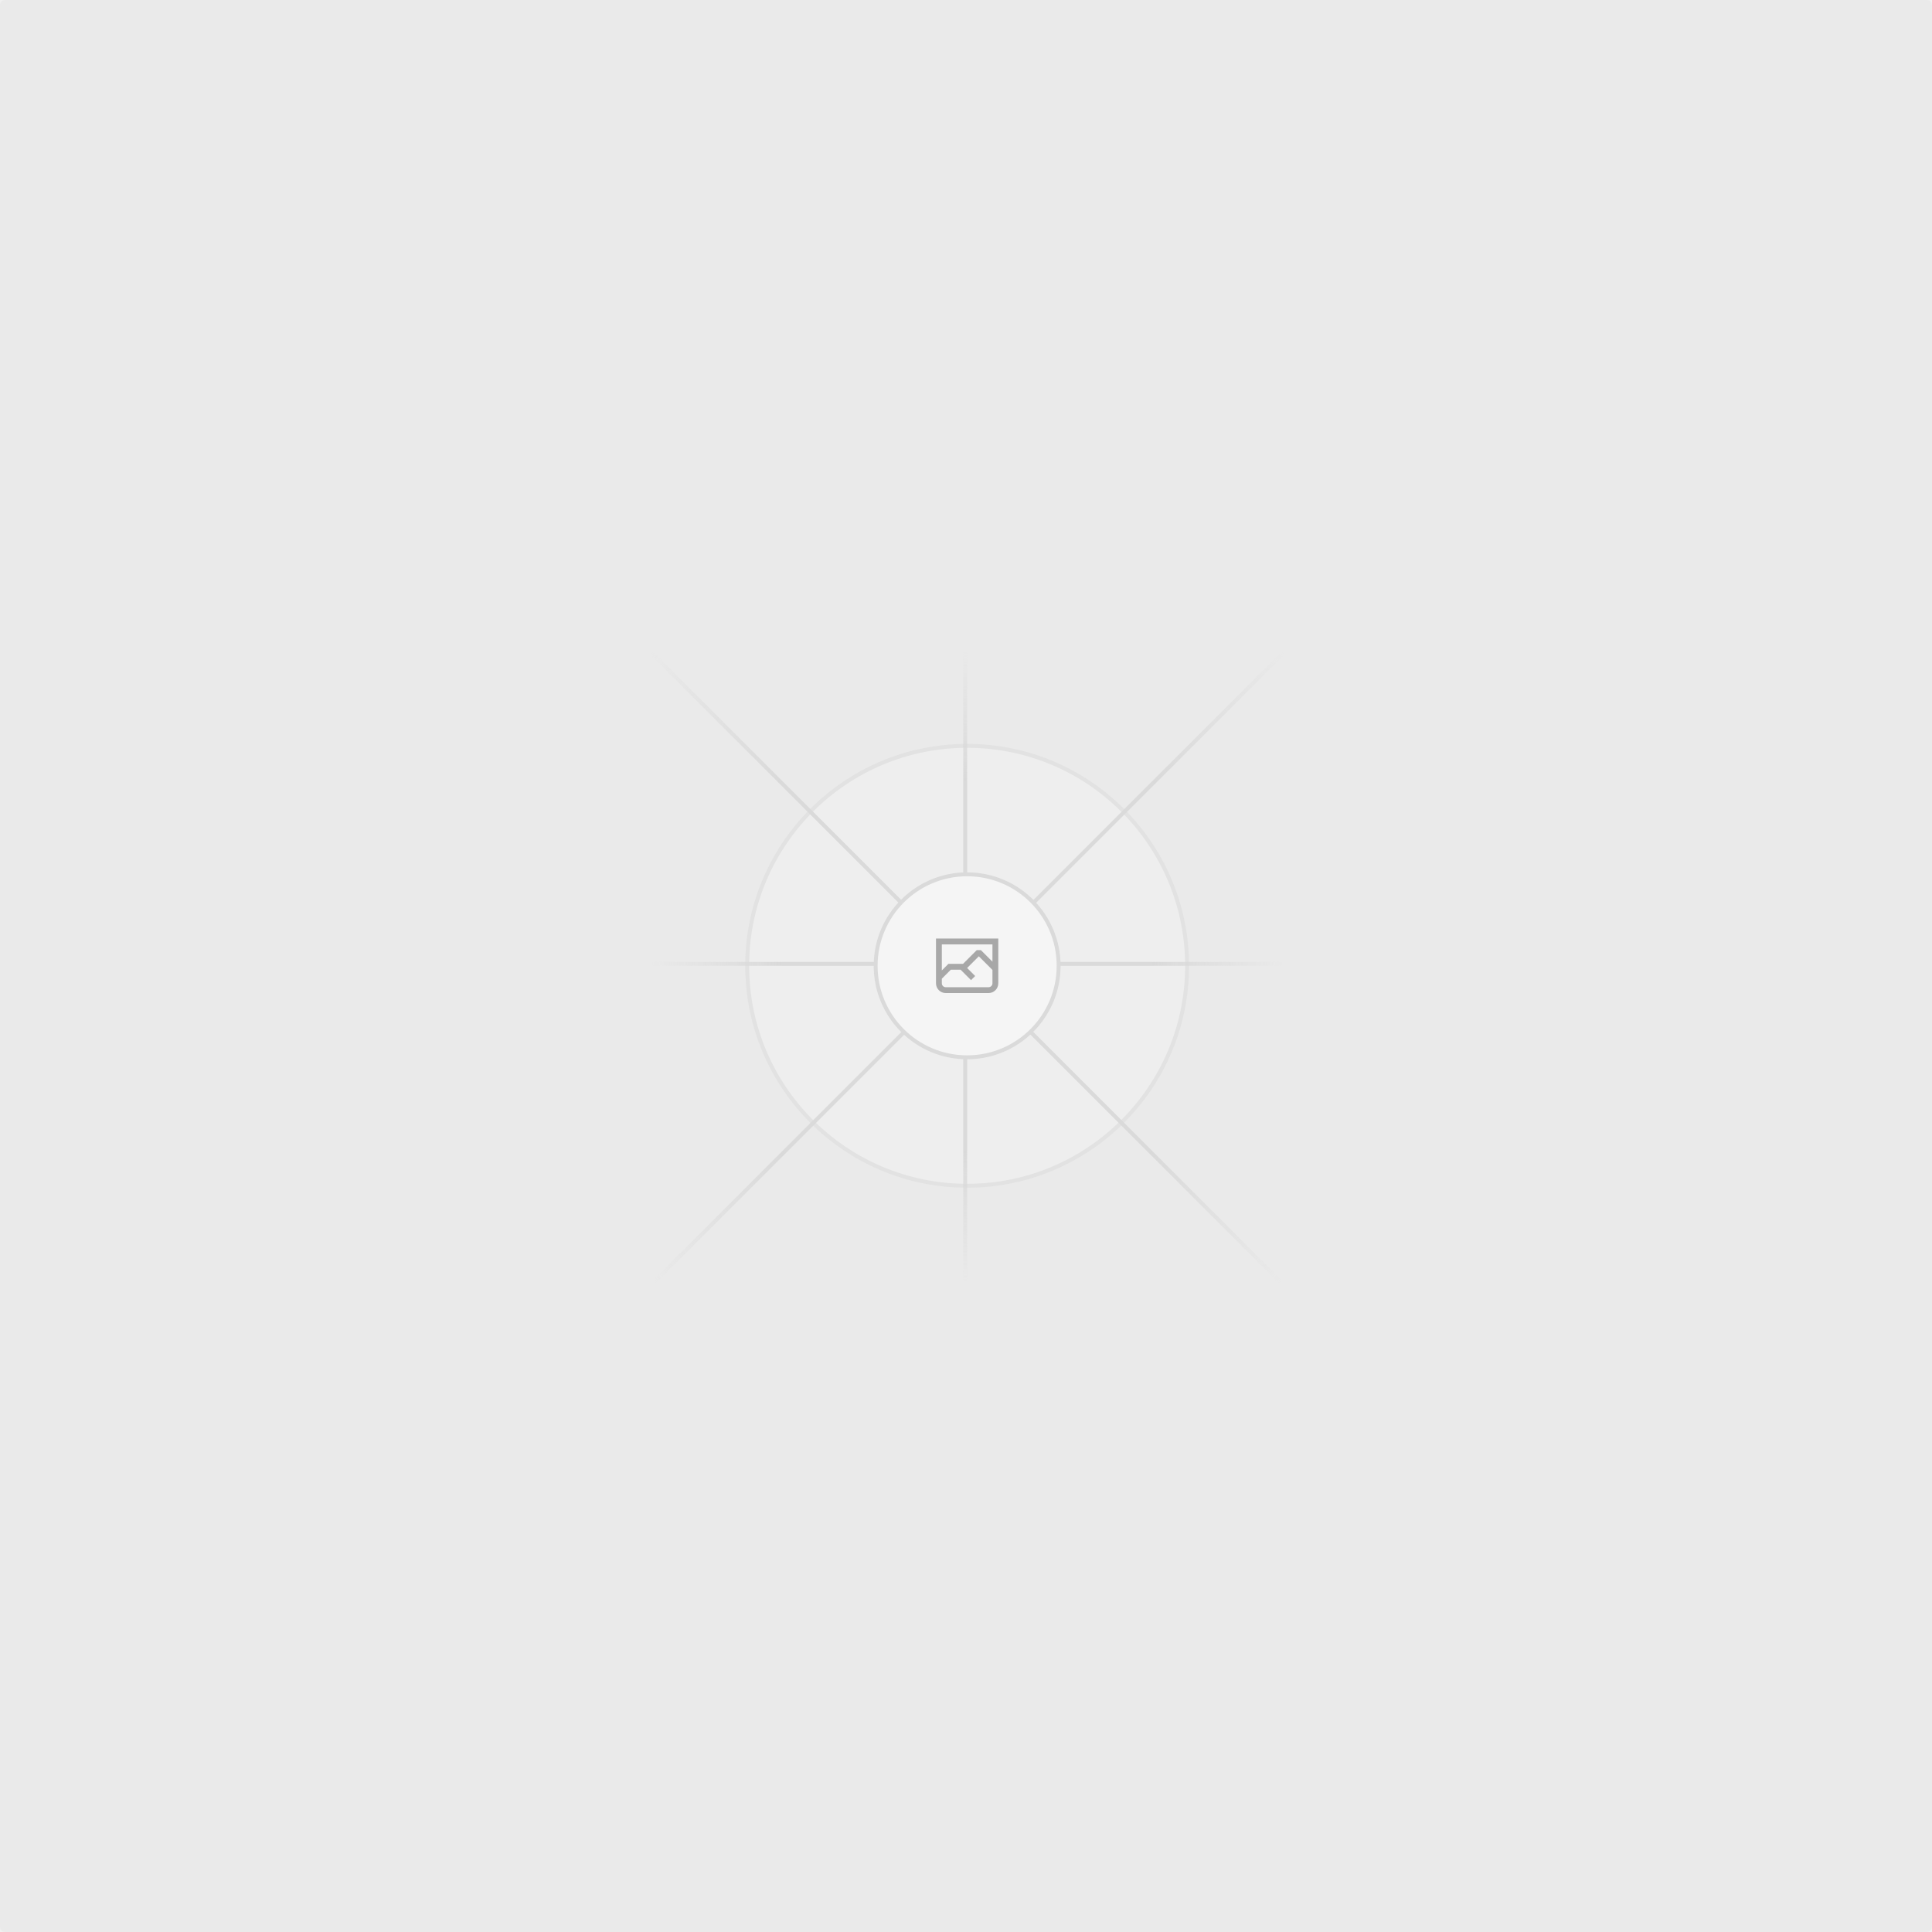
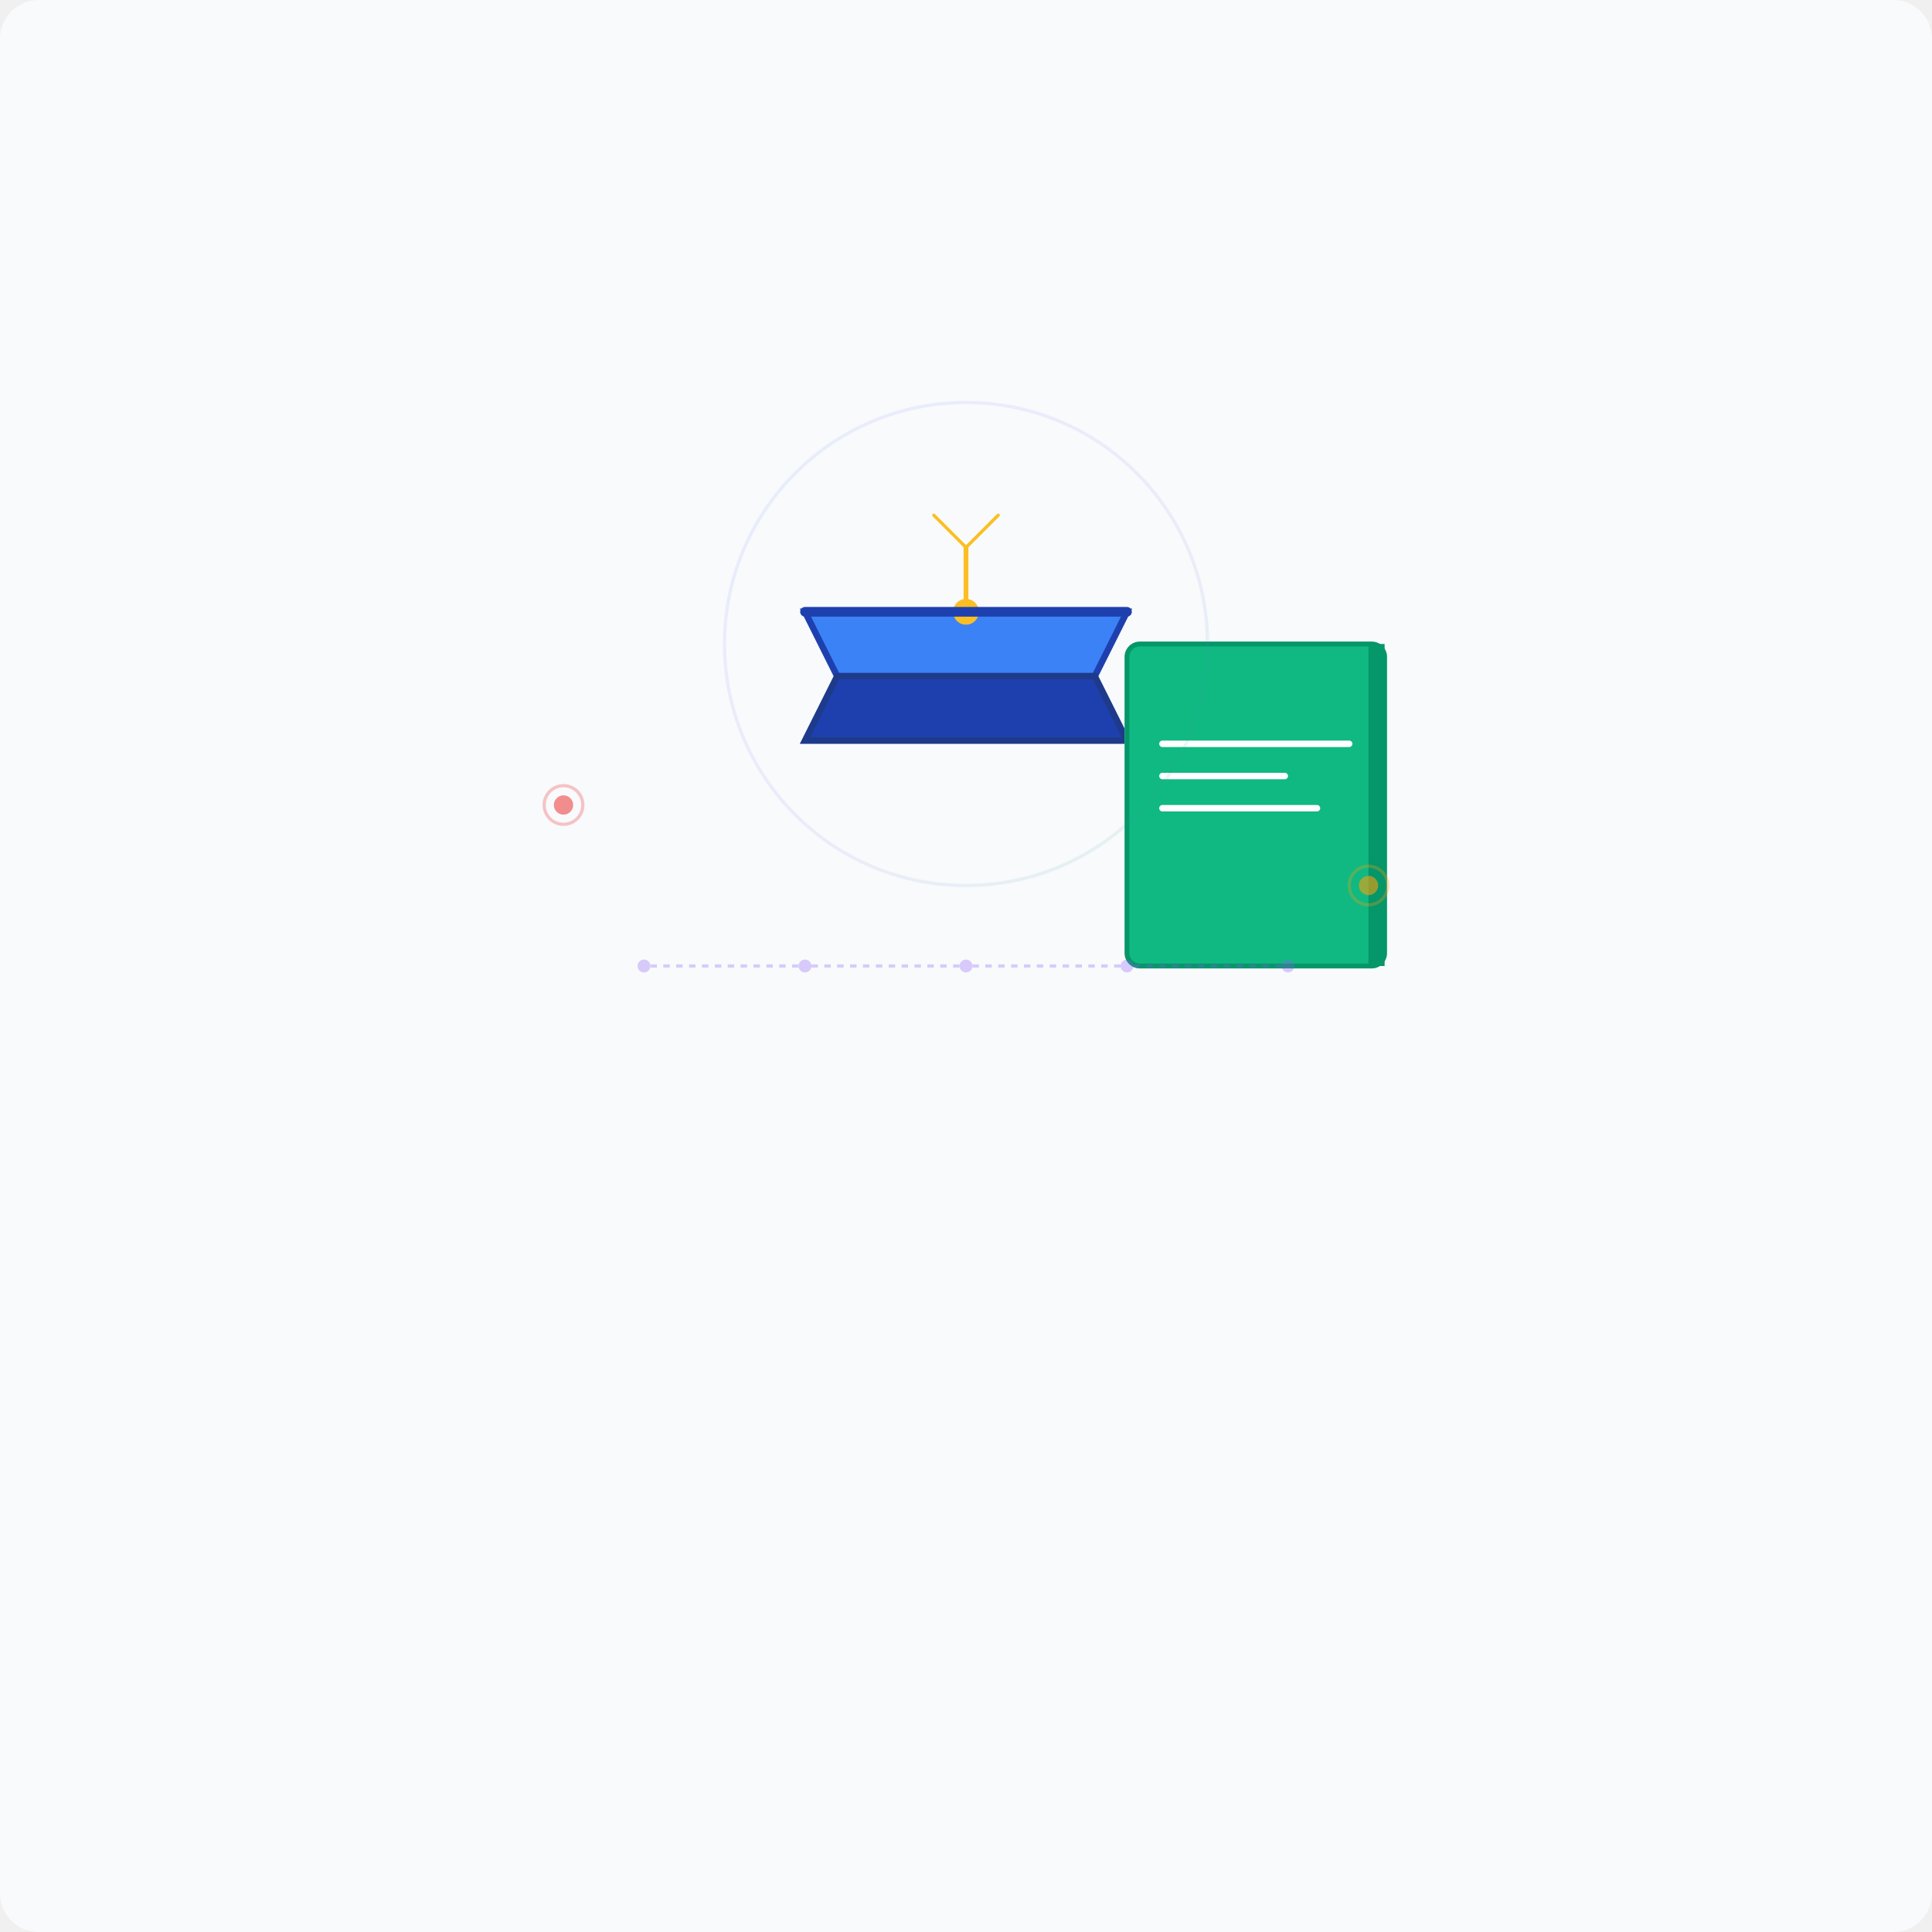
- <svg xmlns="http://www.w3.org/2000/svg" width="1200" height="1200" fill="none">
-   <rect width="1200" height="1200" fill="#EAEAEA" rx="3" />
-   <g opacity=".5">
-     <g opacity=".5">
-       <path fill="#FAFAFA" d="M600.709 736.5c-75.454 0-136.621-61.167-136.621-136.62 0-75.454 61.167-136.621 136.621-136.621 75.453 0 136.62 61.167 136.62 136.621 0 75.453-61.167 136.62-136.62 136.62Z" />
-       <path stroke="#C9C9C9" stroke-width="2.418" d="M600.709 736.5c-75.454 0-136.621-61.167-136.621-136.62 0-75.454 61.167-136.621 136.621-136.621 75.453 0 136.62 61.167 136.62 136.621 0 75.453-61.167 136.62-136.62 136.62Z" />
+ <svg xmlns="http://www.w3.org/2000/svg" width="1200" height="1200" fill="none" viewBox="0 0 1200 1200">
+   <rect width="1200" height="1200" fill="#f8fafc" rx="24" />
+   <g transform="translate(300, 200)">
+     <g transform="translate(200, 100)">
+       <path d="M0 80 L200 80 L180 120 L20 120 Z" fill="#3b82f6" stroke="#1e40af" stroke-width="4" />
+       <path d="M20 120 L180 120 L200 160 L0 160 Z" fill="#1e40af" stroke="#1e3a8a" stroke-width="4" />
+       <circle cx="100" cy="80" r="8" fill="#fbbf24" />
+       <path d="M100 72 L100 40" stroke="#fbbf24" stroke-width="3" stroke-linecap="round" />
+       <path d="M100 40 L80 20" stroke="#fbbf24" stroke-width="2" stroke-linecap="round" />
+       <path d="M100 40 L120 20" stroke="#fbbf24" stroke-width="2" stroke-linecap="round" />
+       <path d="M0 80 L200 80" stroke="#1e40af" stroke-width="6" stroke-linecap="round" />
    </g>
-     <path stroke="url(#a)" stroke-width="2.418" d="M0-1.209h553.581" transform="scale(1 -1) rotate(45 1163.11 91.165)" />
-     <path stroke="url(#b)" stroke-width="2.418" d="M404.846 598.671h391.726" />
-     <path stroke="url(#c)" stroke-width="2.418" d="M599.5 795.742V404.017" />
-     <path stroke="url(#d)" stroke-width="2.418" d="m795.717 796.597-391.441-391.44" />
-     <path fill="#fff" d="M600.709 656.704c-31.384 0-56.825-25.441-56.825-56.824 0-31.384 25.441-56.825 56.825-56.825 31.383 0 56.824 25.441 56.824 56.825 0 31.383-25.441 56.824-56.824 56.824Z" />
-     <g clip-path="url(#e)">
-       <path fill="#666" fill-rule="evenodd" d="M616.426 586.58h-31.434v16.176l3.553-3.554.531-.531h9.068l.074-.074 8.463-8.463h2.565l7.18 7.181V586.58Zm-15.715 14.654 3.698 3.699 1.283 1.282-2.565 2.565-1.282-1.283-5.2-5.199h-6.066l-5.514 5.514-.073.073v2.876a2.418 2.418 0 0 0 2.418 2.418h26.598a2.418 2.418 0 0 0 2.418-2.418v-8.317l-8.463-8.463-7.181 7.181-.071.072Zm-19.347 5.442v4.085a6.045 6.045 0 0 0 6.046 6.045h26.598a6.044 6.044 0 0 0 6.045-6.045v-7.108l1.356-1.355-1.282-1.283-.074-.073v-17.989h-38.689v23.43l-.146.146.146.147Z" clip-rule="evenodd" />
+     <g transform="translate(400, 200)">
+       <rect x="0" y="0" width="160" height="200" rx="8" fill="#ffffff" stroke="#e5e7eb" stroke-width="3" />
+       <rect x="0" y="0" width="160" height="200" rx="8" fill="#10b981" stroke="#059669" stroke-width="3" />
+       <rect x="20" y="60" width="120" height="4" rx="2" fill="#ffffff" />
+       <rect x="20" y="80" width="80" height="4" rx="2" fill="#ffffff" />
+       <rect x="20" y="100" width="100" height="4" rx="2" fill="#ffffff" />
+       <rect x="150" y="0" width="10" height="200" fill="#059669" />
    </g>
-     <path stroke="#C9C9C9" stroke-width="2.418" d="M600.709 656.704c-31.384 0-56.825-25.441-56.825-56.824 0-31.384 25.441-56.825 56.825-56.825 31.383 0 56.824 25.441 56.824 56.825 0 31.383-25.441 56.824-56.824 56.824Z" />
+     <g transform="translate(100, 400)" opacity="0.3">
+       <circle cx="0" cy="0" r="4" fill="#8b5cf6" />
+       <circle cx="100" cy="0" r="4" fill="#8b5cf6" />
+       <circle cx="200" cy="0" r="4" fill="#8b5cf6" />
+       <circle cx="300" cy="0" r="4" fill="#8b5cf6" />
+       <circle cx="400" cy="0" r="4" fill="#8b5cf6" />
+       <path d="M4 0 L96 0" stroke="#8b5cf6" stroke-width="2" stroke-dasharray="4 4" />
+       <path d="M104 0 L196 0" stroke="#8b5cf6" stroke-width="2" stroke-dasharray="4 4" />
+       <path d="M204 0 L296 0" stroke="#8b5cf6" stroke-width="2" stroke-dasharray="4 4" />
+       <path d="M304 0 L396 0" stroke="#8b5cf6" stroke-width="2" stroke-dasharray="4 4" />
+     </g>
+     <g transform="translate(50, 300)">
+       <circle cx="0" cy="0" r="6" fill="#ef4444" opacity="0.6" />
+       <circle cx="0" cy="0" r="12" fill="none" stroke="#ef4444" stroke-width="2" opacity="0.3" />
+     </g>
+     <g transform="translate(550, 350)">
+       <circle cx="0" cy="0" r="6" fill="#f59e0b" opacity="0.6" />
+       <circle cx="0" cy="0" r="12" fill="none" stroke="#f59e0b" stroke-width="2" opacity="0.3" />
+     </g>
+     <circle cx="300" cy="200" r="150" fill="none" stroke="url(#gradient)" stroke-width="2" opacity="0.1" />
  </g>
  <defs>
-     <linearGradient id="a" x1="554.061" x2="-.48" y1=".083" y2=".087" gradientUnits="userSpaceOnUse">
-       <stop stop-color="#C9C9C9" stop-opacity="0" />
-       <stop offset=".208" stop-color="#C9C9C9" />
-       <stop offset=".792" stop-color="#C9C9C9" />
-       <stop offset="1" stop-color="#C9C9C9" stop-opacity="0" />
+     <linearGradient id="gradient" x1="0%" y1="0%" x2="100%" y2="100%">
+       <stop offset="0%" stop-color="#3b82f6" />
+       <stop offset="50%" stop-color="#8b5cf6" />
+       <stop offset="100%" stop-color="#10b981" />
    </linearGradient>
-     <linearGradient id="b" x1="796.912" x2="404.507" y1="599.963" y2="599.965" gradientUnits="userSpaceOnUse">
-       <stop stop-color="#C9C9C9" stop-opacity="0" />
-       <stop offset=".208" stop-color="#C9C9C9" />
-       <stop offset=".792" stop-color="#C9C9C9" />
-       <stop offset="1" stop-color="#C9C9C9" stop-opacity="0" />
-     </linearGradient>
-     <linearGradient id="c" x1="600.792" x2="600.794" y1="403.677" y2="796.082" gradientUnits="userSpaceOnUse">
-       <stop stop-color="#C9C9C9" stop-opacity="0" />
-       <stop offset=".208" stop-color="#C9C9C9" />
-       <stop offset=".792" stop-color="#C9C9C9" />
-       <stop offset="1" stop-color="#C9C9C9" stop-opacity="0" />
-     </linearGradient>
-     <linearGradient id="d" x1="404.85" x2="796.972" y1="403.903" y2="796.02" gradientUnits="userSpaceOnUse">
-       <stop stop-color="#C9C9C9" stop-opacity="0" />
-       <stop offset=".208" stop-color="#C9C9C9" />
-       <stop offset=".792" stop-color="#C9C9C9" />
-       <stop offset="1" stop-color="#C9C9C9" stop-opacity="0" />
-     </linearGradient>
-     <clipPath id="e">
-       <path fill="#fff" d="M581.364 580.535h38.689v38.689h-38.689z" />
-     </clipPath>
  </defs>
</svg>
